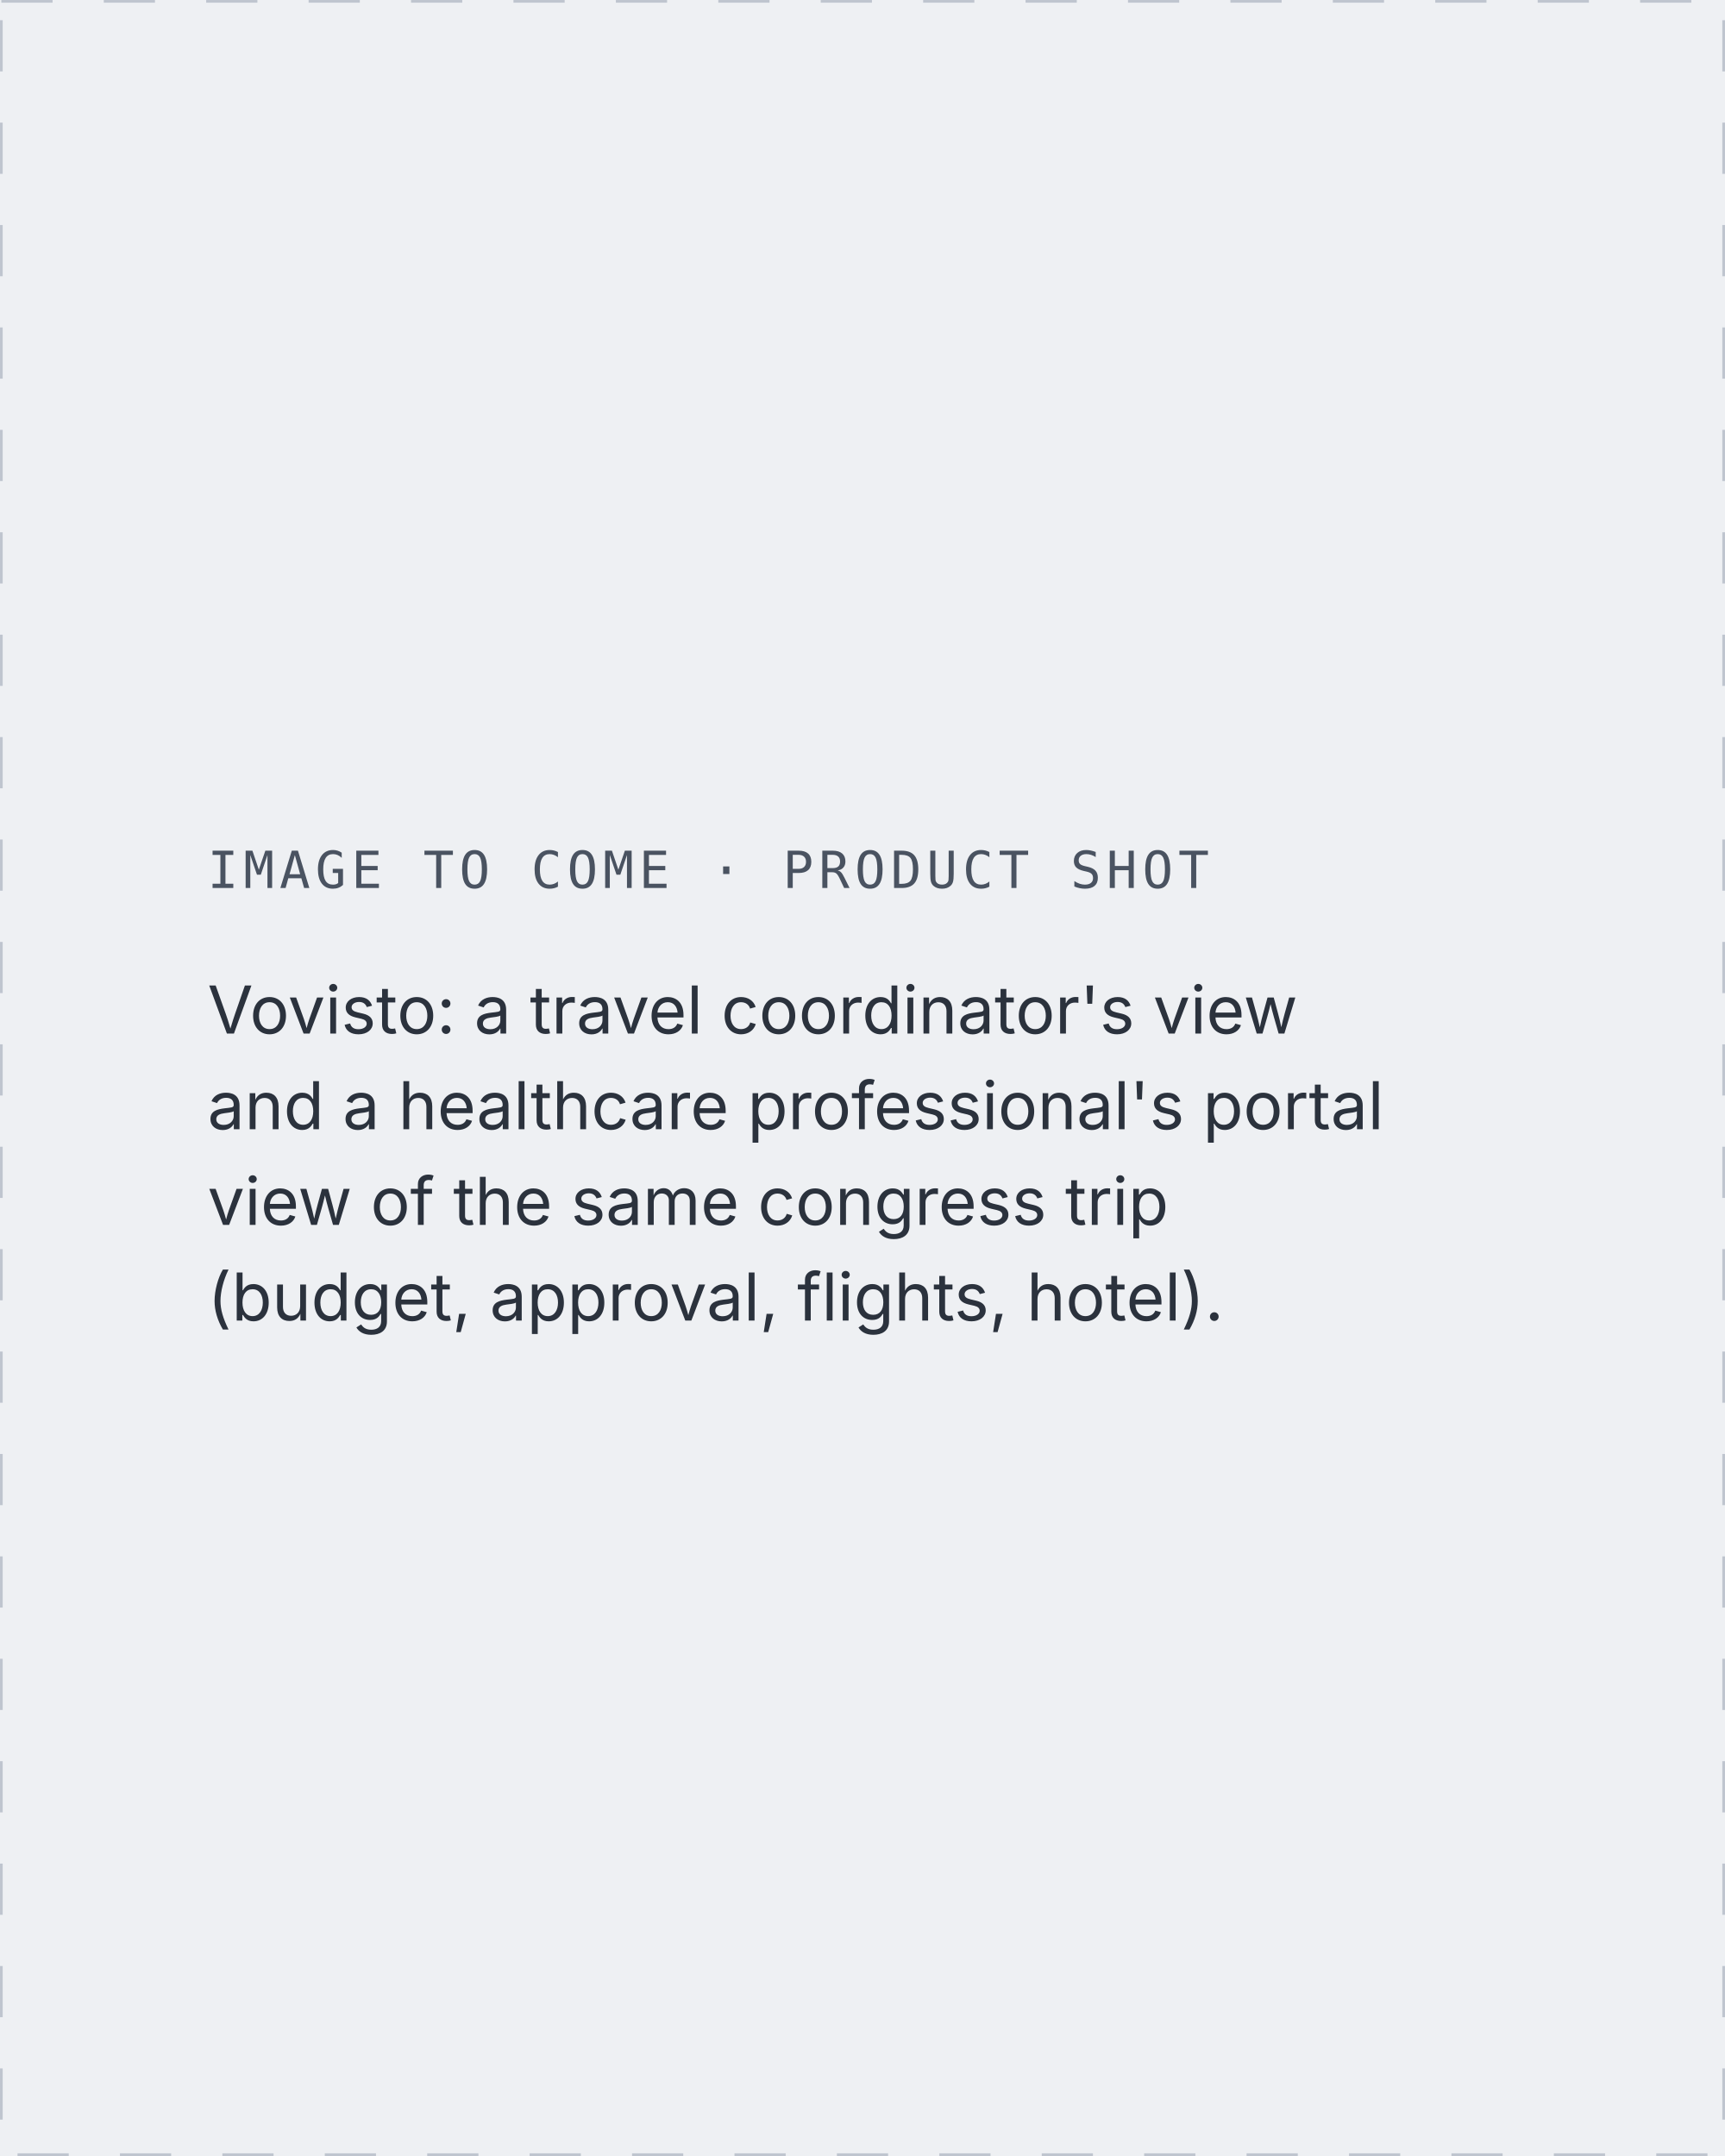
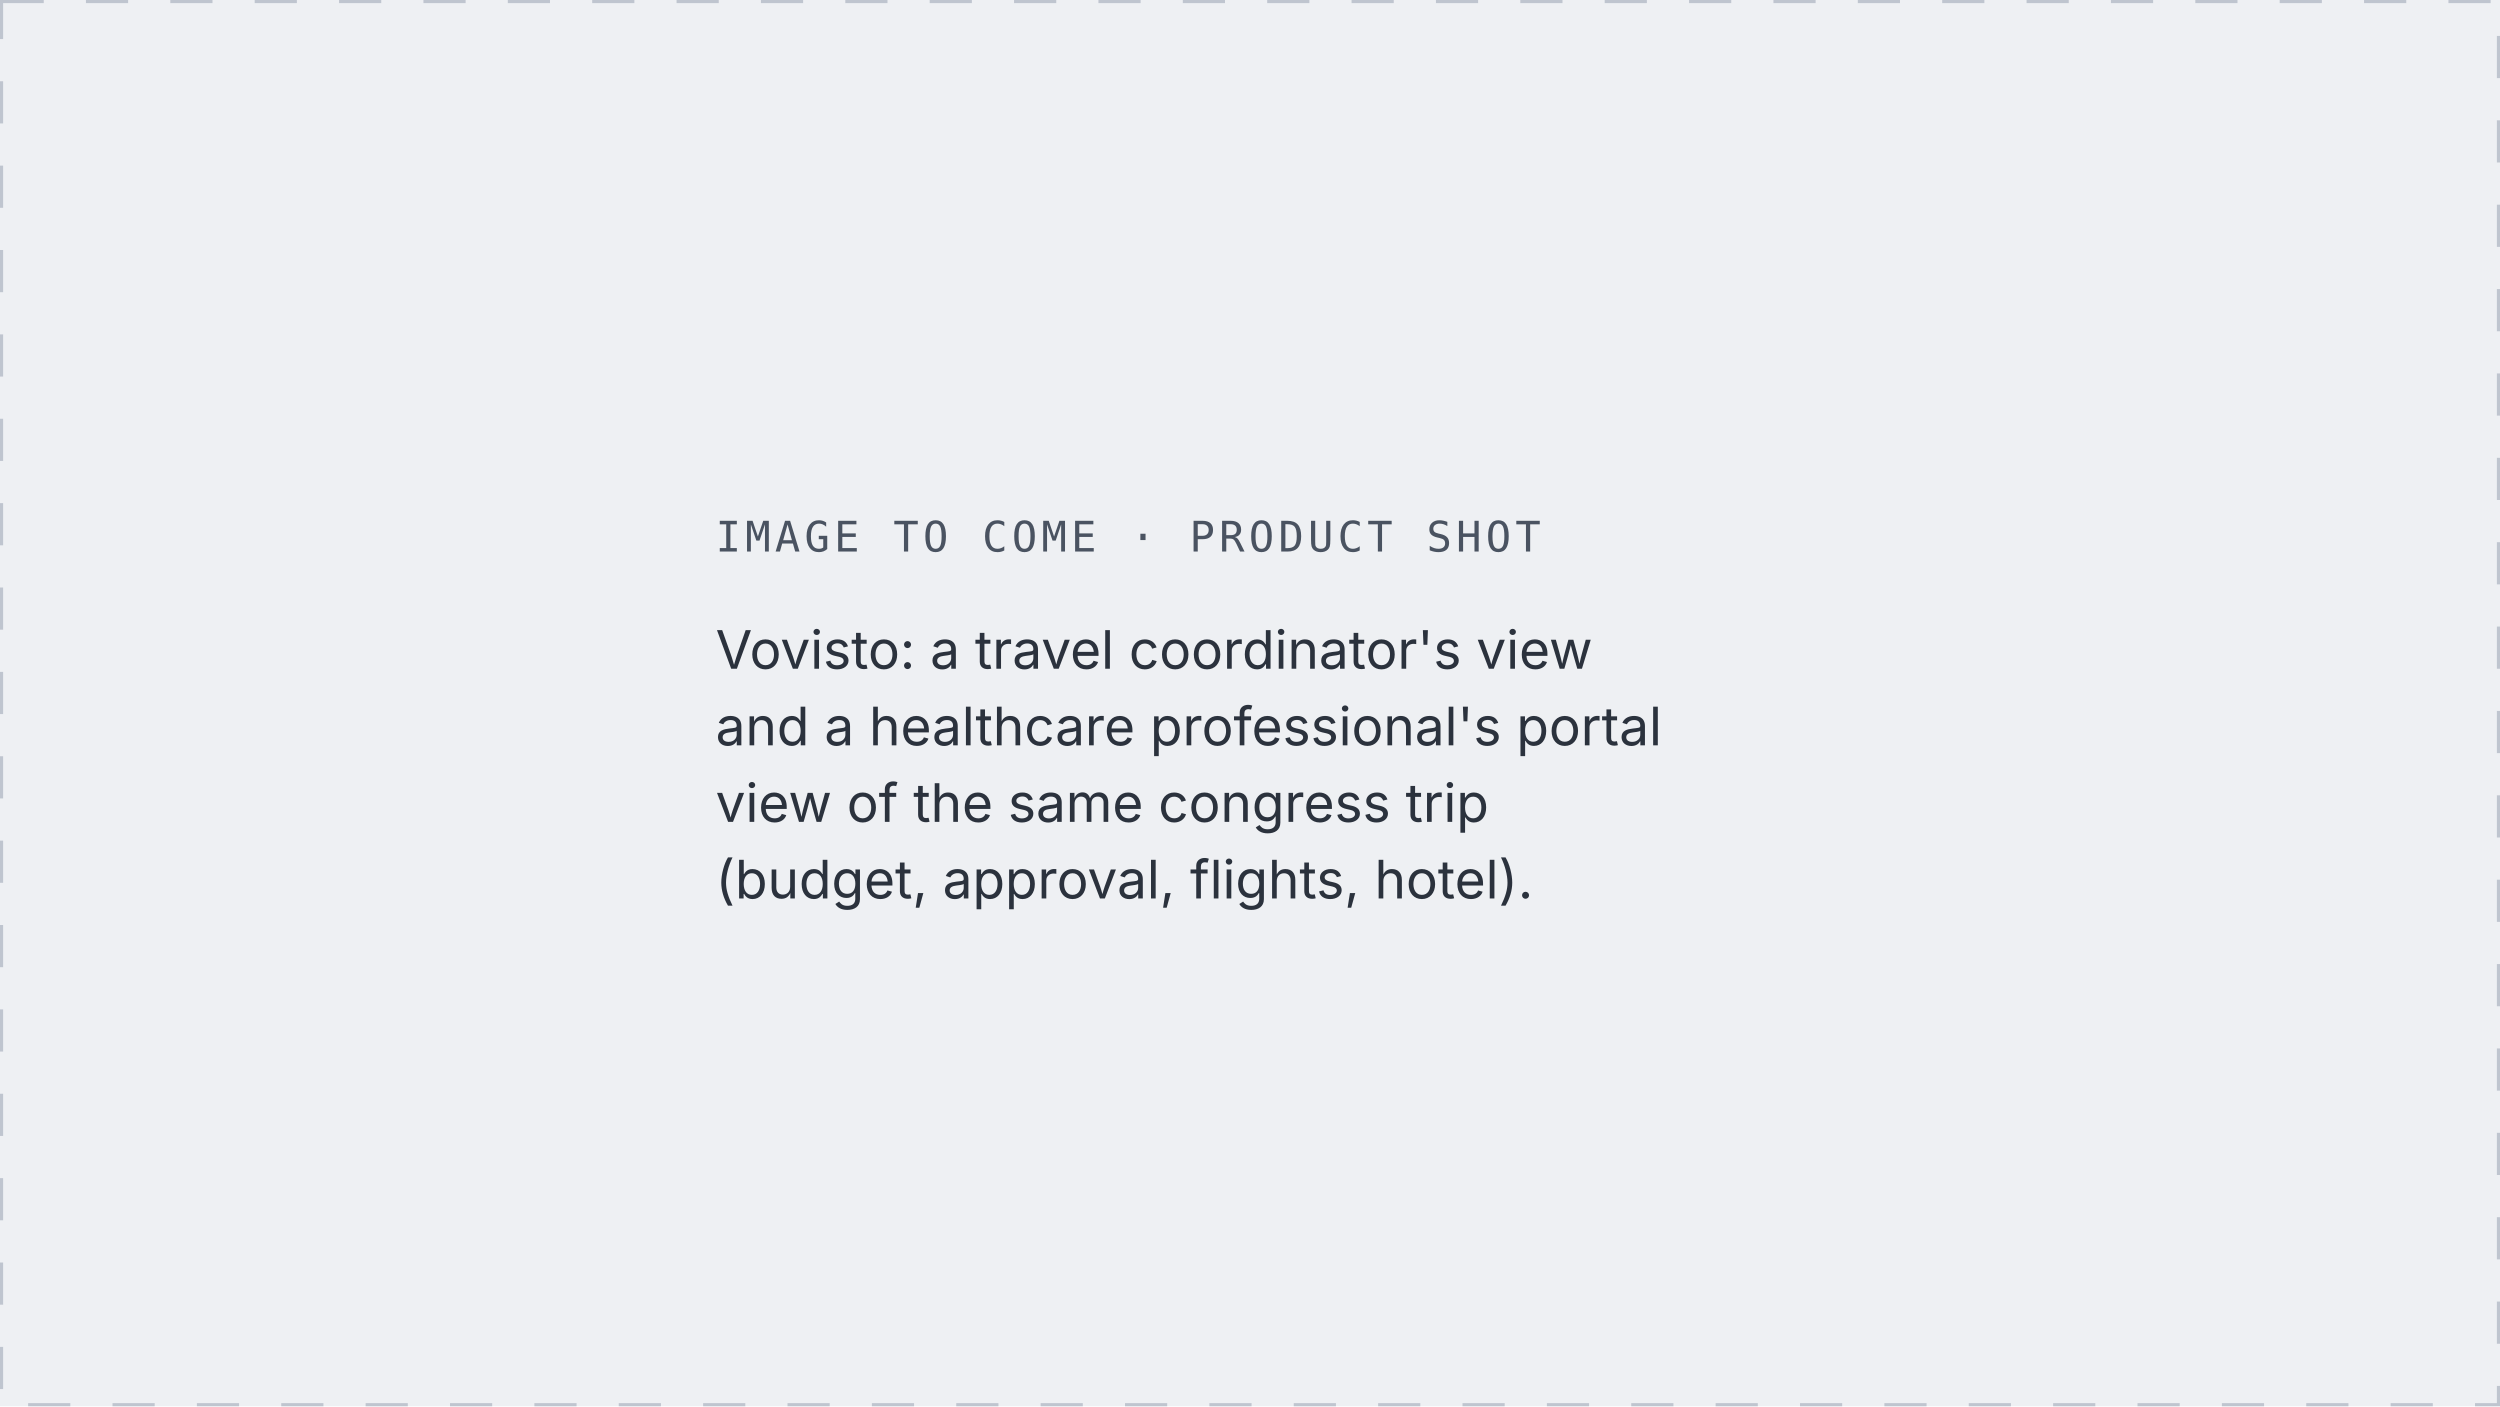
- <svg xmlns="http://www.w3.org/2000/svg" viewBox="0 0 1280 1600" width="1280" height="1600" role="img" aria-label="Image to come · product shot">
-   <rect width="1280" height="1600" fill="#EEF0F3" />
-   <rect x="1" y="1" width="1278" height="1598" fill="none" stroke="#BFC5CF" stroke-width="2" stroke-dasharray="38 38" />
-   <text x="154" y="659" font-family="ui-monospace, Menlo, Consolas, monospace" font-size="38" letter-spacing="3.8" fill="#4A5361">IMAGE TO COME · PRODUCT SHOT</text>
-   <text x="154" y="767" font-family="system-ui, -apple-system, Segoe UI, sans-serif" font-size="49" fill="#2B323D">
-     <tspan x="154" dy="0">Vovisto: a travel coordinator's view</tspan>
-     <tspan x="154" dy="71">and a healthcare professional's portal</tspan>
-     <tspan x="154" dy="71">view of the same congress trip</tspan>
-     <tspan x="154" dy="71">(budget, approval, flights, hotel).</tspan>
+ <svg xmlns="http://www.w3.org/2000/svg" viewBox="0 0 1600 900" width="1600" height="900" role="img" aria-label="Image to come · product shot">
+   <rect width="1600" height="900" fill="#EEF0F3" />
+   <rect x="1" y="1" width="1598" height="898" fill="none" stroke="#BFC5CF" stroke-width="2" stroke-dasharray="27 27" />
+   <text x="458" y="353" font-family="ui-monospace, Menlo, Consolas, monospace" font-size="27" letter-spacing="2.7" fill="#4A5361">IMAGE TO COME · PRODUCT SHOT</text>
+   <text x="458" y="428" font-family="system-ui, -apple-system, Segoe UI, sans-serif" font-size="34" fill="#2B323D">
+     <tspan x="458" dy="0">Vovisto: a travel coordinator's view</tspan>
+     <tspan x="458" dy="49">and a healthcare professional's portal</tspan>
+     <tspan x="458" dy="49">view of the same congress trip</tspan>
+     <tspan x="458" dy="49">(budget, approval, flights, hotel).</tspan>
  </text>
</svg>
